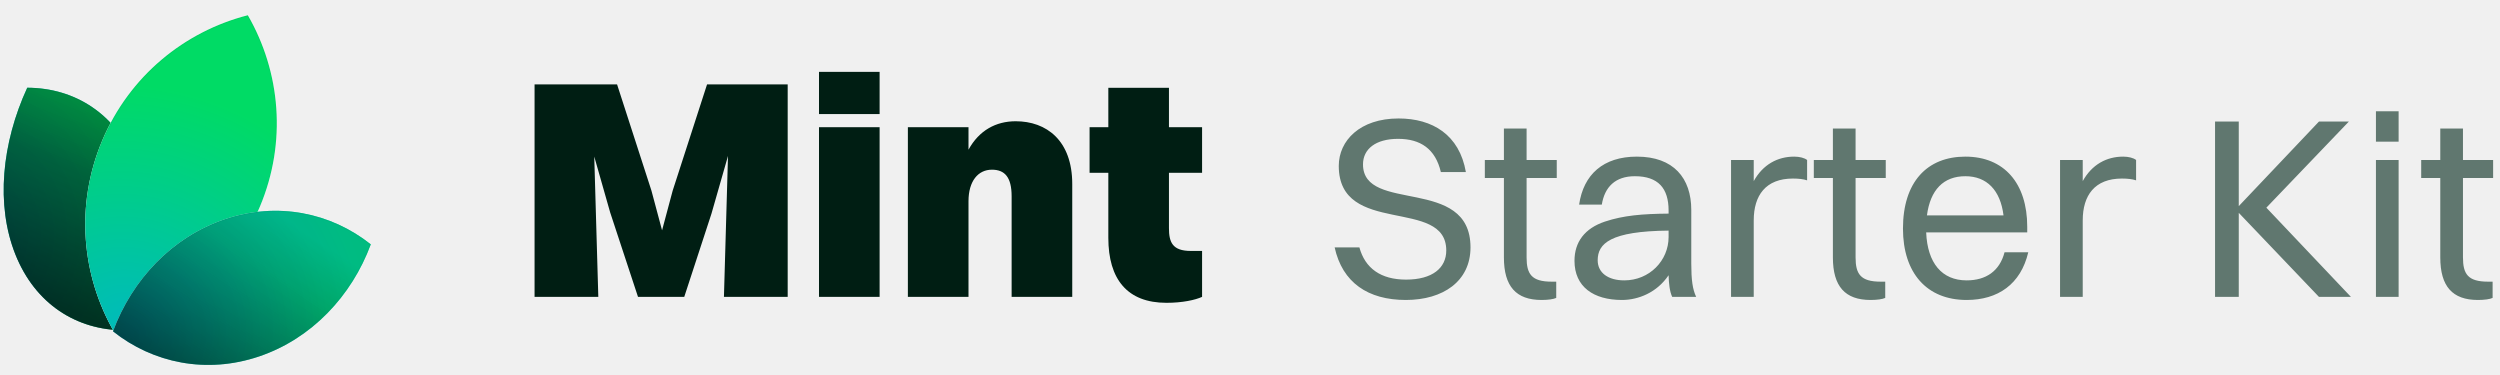
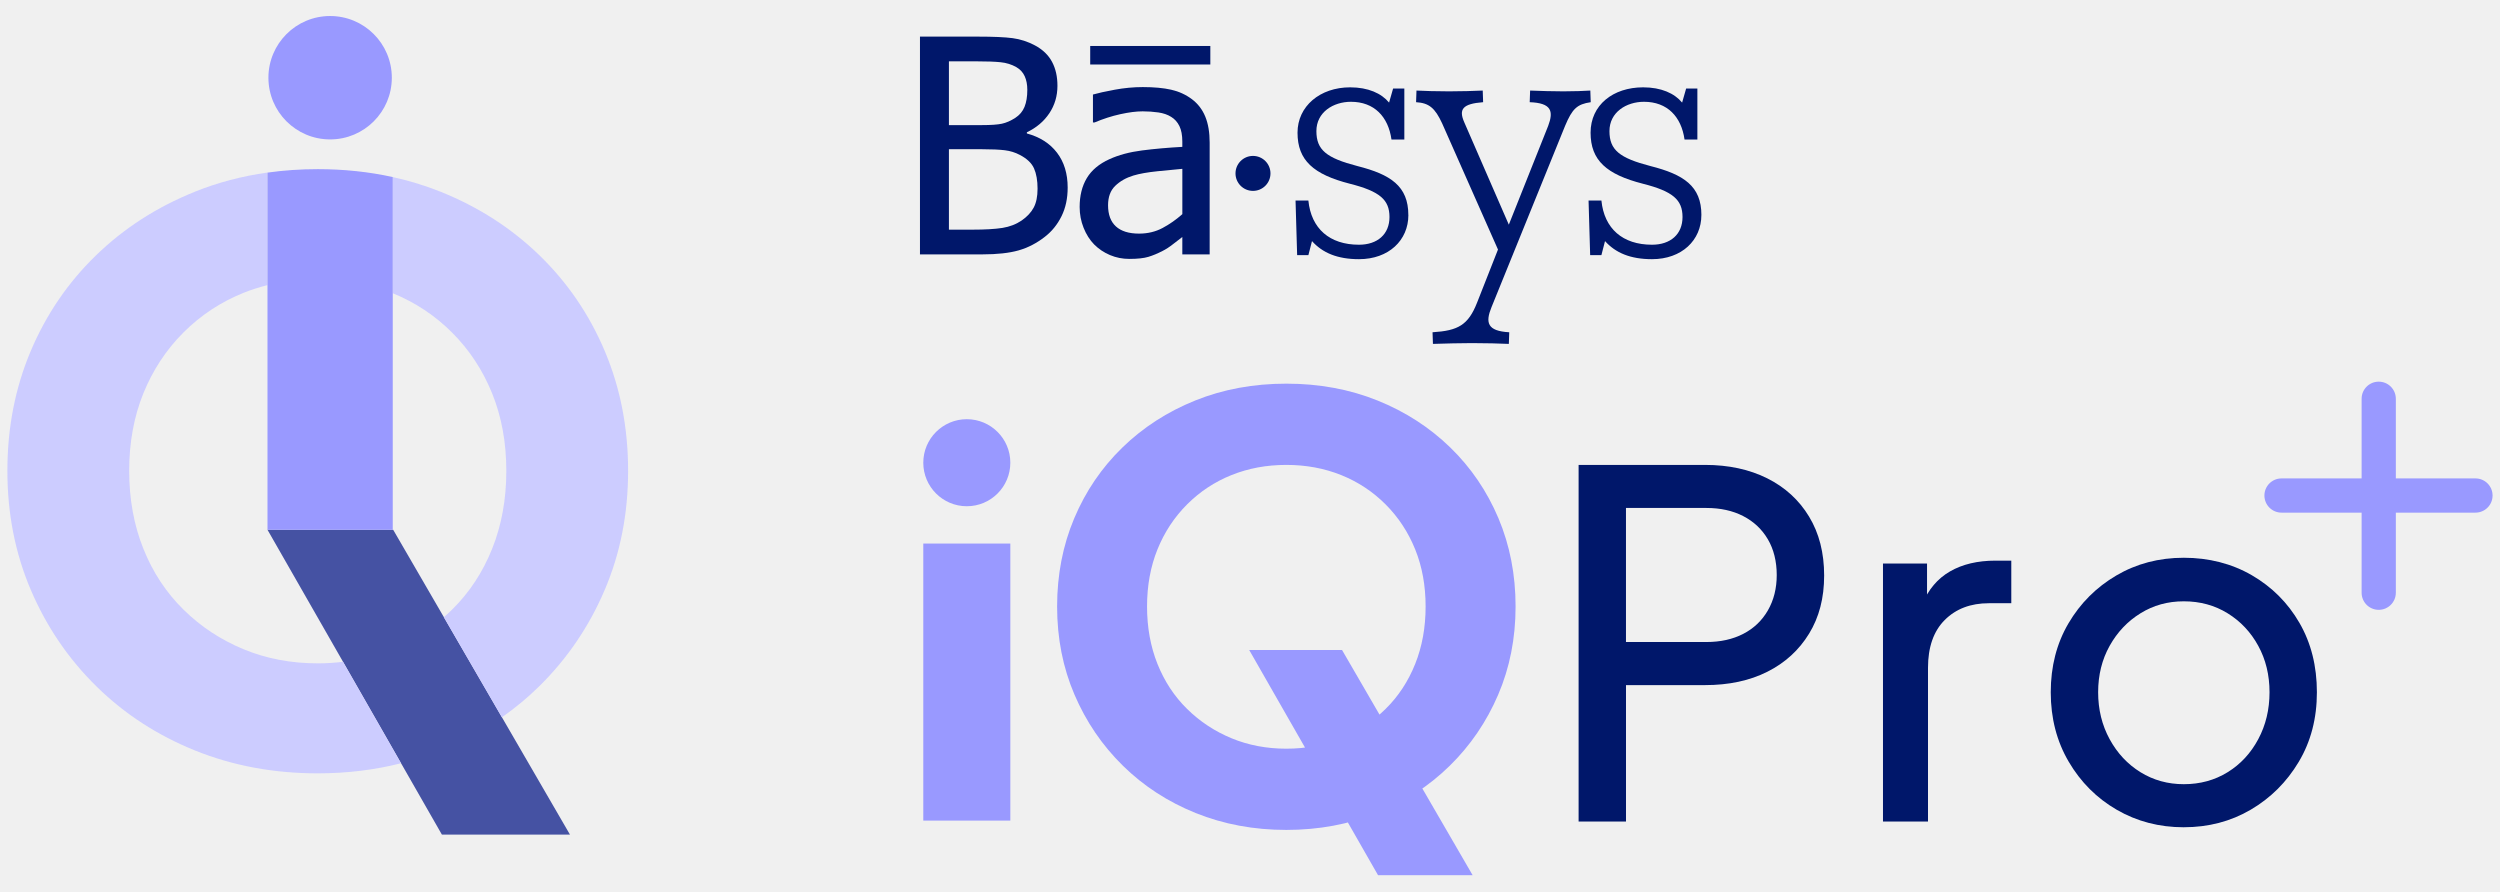
- <svg xmlns="http://www.w3.org/2000/svg" width="160" height="24" viewBox="0 0 160 24" fill="none">
-   <path d="M7.953 21.139C4.896 21.13 2.255 19.458 0.987 16.29C-0.28 13.121 0.109 9.163 1.744 5.615C4.801 5.624 7.442 7.296 8.71 10.465C9.977 13.633 9.588 17.591 7.953 21.139Z" fill="white" />
-   <path d="M7.953 21.139C4.896 21.13 2.255 19.458 0.987 16.29C-0.28 13.121 0.109 9.163 1.744 5.615C4.801 5.624 7.442 7.296 8.71 10.465C9.977 13.633 9.588 17.591 7.953 21.139Z" fill="url(#paint0_radial_115_86)" />
-   <path d="M7.953 21.139C4.896 21.13 2.255 19.458 0.987 16.29C-0.28 13.121 0.109 9.163 1.744 5.615C4.801 5.624 7.442 7.296 8.71 10.465C9.977 13.633 9.588 17.591 7.953 21.139Z" fill="black" fill-opacity="0.5" style="mix-blend-mode:hard-light" />
-   <path d="M7.953 21.139C4.896 21.13 2.255 19.458 0.987 16.29C-0.28 13.121 0.109 9.163 1.744 5.615C4.801 5.624 7.442 7.296 8.71 10.465C9.977 13.633 9.588 17.591 7.953 21.139Z" fill="url(#paint1_linear_115_86)" fill-opacity="0.5" style="mix-blend-mode:hard-light" />
-   <path d="M7.935 21.111C4.897 21.096 2.274 19.431 1.013 16.279C-0.248 13.124 0.136 9.182 1.762 5.643C4.8 5.659 7.423 7.324 8.684 10.476C9.945 13.63 9.561 17.572 7.935 21.111Z" stroke="url(#paint2_linear_115_86)" stroke-opacity="0.05" stroke-width="0.056" />
-   <path d="M7.31 21.257C11.354 20.221 14.884 17.375 16.628 13.236C18.373 9.097 17.945 4.587 15.86 0.976C11.816 2.012 8.287 4.858 6.542 8.998C4.797 13.137 5.225 17.646 7.31 21.257Z" fill="white" />
-   <path d="M7.31 21.257C11.354 20.221 14.884 17.375 16.628 13.236C18.373 9.097 17.945 4.587 15.86 0.976C11.816 2.012 8.287 4.858 6.542 8.998C4.797 13.137 5.225 17.646 7.31 21.257Z" fill="url(#paint3_radial_115_86)" />
-   <path d="M16.602 13.225C14.864 17.349 11.351 20.187 7.324 21.225C5.253 17.624 4.829 13.132 6.568 9.009C8.306 4.885 11.819 2.047 15.846 1.009C17.918 4.61 18.341 9.101 16.602 13.225Z" stroke="url(#paint4_linear_115_86)" stroke-opacity="0.05" stroke-width="0.056" />
-   <path d="M7.234 21.207C9.789 23.237 13.21 23.951 16.577 22.814C19.944 21.677 22.506 18.945 23.73 15.638C21.175 13.608 17.754 12.894 14.387 14.031C11.02 15.168 8.458 17.901 7.234 21.207Z" fill="white" />
-   <path d="M7.234 21.207C9.789 23.237 13.21 23.951 16.577 22.814C19.944 21.677 22.506 18.945 23.73 15.638C21.175 13.608 17.754 12.894 14.387 14.031C11.02 15.168 8.458 17.901 7.234 21.207Z" fill="url(#paint5_radial_115_86)" />
-   <path d="M7.234 21.207C9.789 23.237 13.21 23.951 16.577 22.814C19.944 21.677 22.506 18.945 23.73 15.638C21.175 13.608 17.754 12.894 14.387 14.031C11.02 15.168 8.458 17.901 7.234 21.207Z" fill="black" fill-opacity="0.2" style="mix-blend-mode:hard-light" />
-   <path d="M7.234 21.207C9.789 23.237 13.21 23.951 16.577 22.814C19.944 21.677 22.506 18.945 23.73 15.638C21.175 13.608 17.754 12.894 14.387 14.031C11.02 15.168 8.458 17.901 7.234 21.207Z" fill="url(#paint6_linear_115_86)" fill-opacity="0.5" style="mix-blend-mode:hard-light" />
-   <path d="M16.568 22.787C13.218 23.918 9.814 23.212 7.267 21.198C8.492 17.907 11.044 15.189 14.396 14.058C17.747 12.927 21.15 13.633 23.697 15.648C22.472 18.938 19.92 21.656 16.568 22.787Z" stroke="url(#paint7_linear_115_86)" stroke-opacity="0.05" stroke-width="0.056" />
-   <path d="M34.212 19V5.4H39.492L41.692 12.2L42.372 14.74L43.052 12.2L45.252 5.4H50.412V19H46.332L46.592 9.98L45.532 13.68L43.792 19H40.832L39.052 13.6L38.032 10.02L38.292 19H34.212ZM52.416 7.3V4.6H56.295V7.3H52.416ZM52.416 19V8.14H56.295V19H52.416ZM58.104 19V8.14H61.984V9.58C62.664 8.34 63.744 7.76 65.004 7.76C66.964 7.76 68.624 8.98 68.624 11.78V19H64.744V12.56C64.744 11.34 64.304 10.86 63.484 10.86C62.604 10.86 61.984 11.58 61.984 12.88V19H58.104ZM70.933 15.22V11.06H69.733V8.14H70.933V5.62H74.813V8.14H76.933V11.06H74.813V14.6C74.813 15.5 75.033 16.06 76.213 16.06H76.933V19C76.493 19.2 75.673 19.38 74.653 19.38C72.153 19.38 70.933 17.88 70.933 15.22Z" fill="#001E13" />
-   <path d="M87.232 10.519C87.232 13.687 94.112 11.229 94.112 15.832C94.112 17.994 92.364 19.198 89.971 19.198C87.562 19.198 85.912 18.093 85.417 15.832H87.001C87.364 17.169 88.371 17.895 89.987 17.895C91.671 17.895 92.561 17.152 92.561 16.03C92.561 12.598 85.681 15.155 85.681 10.618C85.681 9.001 87.034 7.582 89.509 7.582C91.671 7.582 93.403 8.621 93.816 11.014H92.215C91.868 9.529 90.912 8.886 89.476 8.886C88.057 8.886 87.232 9.529 87.232 10.519ZM96.25 16.476V11.393H95.029V10.239H96.25V8.226H97.702V10.239H99.632V11.393H97.702V16.476C97.702 17.532 98.015 18.026 99.302 18.026H99.599V19.066C99.434 19.148 99.071 19.198 98.659 19.198C97.025 19.198 96.25 18.323 96.25 16.476ZM102.516 13.093H101.064C101.345 11.162 102.615 10.024 104.76 10.024C107.103 10.024 108.242 11.393 108.242 13.44V16.888C108.242 17.895 108.324 18.521 108.555 19H107.021C106.856 18.654 106.806 18.142 106.79 17.614C106.047 18.72 104.859 19.198 103.803 19.198C101.988 19.198 100.767 18.357 100.767 16.69C100.767 15.486 101.427 14.611 102.714 14.182C103.902 13.786 105.107 13.687 106.79 13.671V13.473C106.79 12.053 106.13 11.278 104.628 11.278C103.374 11.278 102.698 11.971 102.516 13.093ZM102.252 16.657C102.252 17.465 102.929 17.944 103.952 17.944C105.569 17.944 106.79 16.674 106.79 15.172V14.759C103.061 14.793 102.252 15.585 102.252 16.657ZM110.787 19V10.239H112.239V11.591C112.833 10.519 113.774 10.024 114.83 10.024C115.176 10.024 115.49 10.107 115.655 10.239V11.542C115.407 11.46 115.094 11.427 114.747 11.427C112.998 11.427 112.239 12.515 112.239 14.1V19H110.787ZM117.305 16.476V11.393H116.084V10.239H117.305V8.226H118.757V10.239H120.688V11.393H118.757V16.476C118.757 17.532 119.071 18.026 120.358 18.026H120.655V19.066C120.49 19.148 120.127 19.198 119.714 19.198C118.081 19.198 117.305 18.323 117.305 16.476ZM129.809 16.145C129.33 18.192 127.862 19.198 125.865 19.198C123.324 19.198 121.79 17.482 121.79 14.627C121.79 11.658 123.324 10.024 125.783 10.024C128.258 10.024 129.743 11.723 129.743 14.512V14.875H123.275C123.357 16.838 124.281 17.944 125.865 17.944C127.103 17.944 127.977 17.35 128.291 16.145H129.809ZM125.783 11.278C124.38 11.278 123.539 12.152 123.324 13.786H128.225C128.027 12.169 127.152 11.278 125.783 11.278ZM131.843 19V10.239H133.295V11.591C133.889 10.519 134.829 10.024 135.885 10.024C136.232 10.024 136.545 10.107 136.71 10.239V11.542C136.463 11.46 136.149 11.427 135.803 11.427C134.054 11.427 133.295 12.515 133.295 14.1V19H131.843ZM141.763 19V7.78H143.281V13.192L148.413 7.78H150.327L145.047 13.291L150.459 19H148.413L143.281 13.621V19H141.763ZM152.06 9.067V7.12H153.512V9.067H152.06ZM152.06 19V10.239H153.512V19H152.06ZM156.178 16.476V11.393H154.957V10.239H156.178V8.226H157.63V10.239H159.56V11.393H157.63V16.476C157.63 17.532 157.943 18.026 159.23 18.026H159.527V19.066C159.362 19.148 158.999 19.198 158.587 19.198C156.953 19.198 156.178 18.323 156.178 16.476Z" fill="#002719" fill-opacity="0.6" />
+ <svg xmlns="http://www.w3.org/2000/svg" id="Layer_1" viewBox="0 0 1187.98 423.49">
  <defs>
-     <radialGradient id="paint0_radial_115_86" cx="0" cy="0" r="1" gradientUnits="userSpaceOnUse" gradientTransform="translate(-3.00503 15.023) rotate(-10.029) scale(17.9572 17.784)">
-       <stop stop-color="#00B0BB" />
-       <stop offset="1" stop-color="#00DB65" />
-     </radialGradient>
-     <linearGradient id="paint1_linear_115_86" x1="7.39" y1="4.813" x2="1.63" y2="18.689" gradientUnits="userSpaceOnUse">
-       <stop stop-color="#18E299" />
-       <stop offset="1" />
-     </linearGradient>
-     <linearGradient id="paint2_linear_115_86" x1="7.948" y1="8.016" x2="1.761" y2="18.746" gradientUnits="userSpaceOnUse">
-       <stop />
-       <stop offset="1" stop-opacity="0" />
-     </linearGradient>
-     <radialGradient id="paint3_radial_115_86" cx="0" cy="0" r="1" gradientUnits="userSpaceOnUse" gradientTransform="translate(8.11404 20.8822) rotate(-75.7542) scale(21.6246 23.7772)">
-       <stop stop-color="#00BBBB" />
-       <stop offset="0.713" stop-color="#00DB65" />
-     </radialGradient>
-     <linearGradient id="paint4_linear_115_86" x1="7.602" y1="5.871" x2="15.556" y2="16.372" gradientUnits="userSpaceOnUse">
-       <stop />
-       <stop offset="1" stop-opacity="0" />
-     </linearGradient>
-     <radialGradient id="paint5_radial_115_86" cx="0" cy="0" r="1" gradientUnits="userSpaceOnUse" gradientTransform="translate(7.84537 21.5181) rotate(-20.3525) scale(18.5603 17.32)">
-       <stop stop-color="#00B0BB" />
-       <stop offset="1" stop-color="#00DB65" />
-     </radialGradient>
-     <linearGradient id="paint6_linear_115_86" x1="16.808" y1="13.007" x2="10.041" y2="22.994" gradientUnits="userSpaceOnUse">
-       <stop stop-color="#00B1BC" />
-       <stop offset="1" />
-     </linearGradient>
-     <linearGradient id="paint7_linear_115_86" x1="16.808" y1="13.007" x2="14.169" y2="23.841" gradientUnits="userSpaceOnUse">
-       <stop />
-       <stop offset="1" stop-opacity="0" />
-     </linearGradient>
+     <style>
+       .cls-1 {
+         fill: #00176a;
+       }
+ 
+       .cls-2 {
+         fill: #ccf;
+       }
+ 
+       .cls-3 {
+         fill: #99f;
+       }
+ 
+       .cls-4 {
+         fill: #4552a3;
+       }
+     </style>
  </defs>
+   <g>
+     <polygon class="cls-4" points="238.5 340.83 210.92 293.27 186.84 251.75 127.11 251.75 163.01 314.49 190.59 362.7 209.99 396.61 270.85 396.61 238.5 340.83" />
+     <rect class="cls-3" x="127.55" y="7.61" width="58.64" height="58.64" rx="29.32" ry="29.32" />
+     <path class="cls-2" d="M287.46,167c-7.34-17.42-17.68-32.6-30.99-45.55-13.32-12.94-28.94-23.02-46.86-30.24-7.39-2.97-15.05-5.33-22.99-7.07v55.2c10.68,4.35,20.09,10.58,28.22,18.71,8.21,8.21,14.56,17.86,19.04,28.94,4.48,11.08,6.72,23.34,6.72,36.78s-2.24,25.76-6.72,36.96c-4.48,11.2-10.83,20.85-19.04,28.94-1.27,1.26-2.59,2.45-3.93,3.62l27.58,47.57c6.25-4.38,12.13-9.23,17.6-14.6,13.31-13.07,23.71-28.31,31.18-45.74,7.47-17.42,11.2-36.34,11.2-56.75s-3.67-39.33-11.01-56.75Z" />
+     <path class="cls-2" d="M92.38,91.2c-17.92,7.22-33.54,17.3-46.86,30.24-13.32,12.94-23.65,28.13-30.99,45.55-7.34,17.42-11.02,36.34-11.02,56.75s3.74,39.33,11.2,56.75c7.47,17.43,17.86,32.67,31.18,45.74,13.31,13.07,28.94,23.21,46.86,30.43,17.92,7.22,37.34,10.83,58.24,10.83,13.86,0,27.04-1.62,39.59-4.79l-27.58-48.21c-3.91.47-7.9.73-12.01.73-12.69,0-24.45-2.24-35.28-6.72-10.83-4.48-20.35-10.76-28.56-18.86-8.22-8.09-14.56-17.73-19.04-28.94-4.48-11.2-6.72-23.52-6.72-36.96s2.24-25.7,6.72-36.78c4.48-11.07,10.83-20.72,19.04-28.94,8.21-8.21,17.73-14.5,28.56-18.86,3.68-1.48,7.49-2.69,11.39-3.67v-53.5c-12.18,1.71-23.75,4.77-34.72,9.19Z" />
+     <path class="cls-3" d="M151,80.38c-8.21,0-16.17.55-23.89,1.64v169.73h59.52V84.13c-11.32-2.49-23.2-3.75-35.63-3.75Z" />
+   </g>
+   <g>
+     <g>
+       <path class="cls-1" d="M595.41,74.09c-4.59,0-8.31,3.72-8.31,8.31s3.72,8.31,8.31,8.31,8.31-3.72,8.31-8.31-3.72-8.31-8.31-8.31Z" />
+       <path class="cls-1" d="M669.25,102.17c0,12.02-9.35,20.99-23.47,20.99-10.3,0-17.37-3.05-22.33-8.59l-1.72,6.68h-5.34s-.76-25.95-.76-25.95h6.1c1.34,13.36,10.11,20.99,24.04,20.99,8.77,0,14.5-4.96,14.5-13.16s-4.58-12.21-18.89-15.84c-17.17-4.39-24.81-11.07-24.81-24.23,0-12.59,10.69-21.56,25-21.56,8.59,0,14.88,2.86,18.51,7.25l1.91-6.68h5.34s0,24.23,0,24.23h-6.11c-1.53-10.87-8.2-17.93-19.27-17.93-8.4,0-16.41,4.96-16.41,13.93s4.77,12.78,19.46,16.6c15.83,4.01,24.23,9.54,24.23,23.28Z" />
+       <path class="cls-1" d="M755.92,48.56c-6.49.96-8.77,3.05-12.21,11.26l-34.92,86.05c-3.05,7.44-2.1,11.45,8.39,12.02l-.19,5.53c-4.2-.19-11.07-.38-17.56-.38-5.34,0-12.4.19-18.51.38l-.19-5.53c12.21-.76,16.98-3.44,21.18-14.12l9.92-25.19-26.52-59.91c-3.43-7.44-6.29-9.73-12.4-10.11l.19-5.53c3.43.19,9.73.38,15.45.38,5.72,0,12.02-.19,16.03-.38l.19,5.53c-9.92.76-11.64,3.44-8.97,9.54l21.18,48.66,18.7-46.94c2.67-7.06,1.53-10.88-8.78-11.26l.2-5.53c4.77.19,10.87.38,15.83.38s9.92-.19,12.78-.38l.19,5.53Z" />
+       <path class="cls-1" d="M808.48,102.17c0,12.02-9.35,20.99-23.47,20.99-10.3,0-17.36-3.05-22.32-8.59l-1.72,6.68h-5.34s-.76-25.95-.76-25.95h6.11c1.33,13.36,10.11,20.99,24.04,20.99,8.78,0,14.5-4.96,14.5-13.16s-4.58-12.21-18.89-15.84c-17.17-4.39-24.8-11.07-24.8-24.23s10.68-21.56,24.99-21.56c8.59,0,14.88,2.86,18.51,7.25l1.91-6.68h5.34v24.23h-6.1c-1.53-10.87-8.2-17.93-19.27-17.93-8.39,0-16.41,4.96-16.41,13.93s4.77,12.78,19.46,16.6c15.84,4.01,24.23,9.54,24.23,23.28Z" />
+       <path class="cls-1" d="M507.35,89.12c0,5.14-.97,9.68-2.92,13.62-1.95,3.94-4.57,7.18-7.85,9.73-3.89,3.06-8.06,5.22-12.51,6.5-4.45,1.27-10.19,1.91-17.24,1.91h-29.67s0-103.48,0-103.48h27.45c7.37,0,12.89.24,16.58.73,3.68.49,7.21,1.64,10.6,3.44,3.71,1.99,6.42,4.6,8.13,7.82,1.72,3.22,2.57,7.01,2.57,11.37,0,4.86-1.29,9.22-3.86,13.07-2.57,3.84-6.13,6.86-10.67,9.03v.56c6.16,1.67,10.93,4.71,14.32,9.14,3.38,4.42,5.07,9.95,5.07,16.58ZM488.17,42.7c0-2.5-.41-4.67-1.25-6.5-.83-1.83-2.18-3.28-4.03-4.34-2.22-1.25-4.7-2.02-7.43-2.29-2.73-.28-6.51-.42-11.33-.42h-13.21v30.3h15.64c4.31,0,7.48-.22,9.52-.66,2.03-.44,4.15-1.35,6.32-2.74,2.08-1.34,3.57-3.11,4.45-5.28s1.32-4.86,1.32-8.06ZM493.04,89.68c0-3.89-.56-7.1-1.67-9.63-1.11-2.53-3.36-4.67-6.74-6.43-2.18-1.16-4.55-1.9-7.12-2.22-2.57-.32-6.22-.49-10.95-.49h-15.64v38.22h11.19c6.02,0,10.77-.28,14.25-.83,3.47-.56,6.53-1.74,9.17-3.55,2.59-1.81,4.49-3.86,5.7-6.15,1.21-2.29,1.81-5.27,1.81-8.93Z" />
+       <path class="cls-1" d="M561.84,112.61c-1.07.79-2.49,1.89-4.28,3.3-1.78,1.41-3.51,2.54-5.18,3.37-2.32,1.2-4.55,2.13-6.71,2.78-2.15.65-5.18.97-9.07.97-3.2,0-6.23-.6-9.11-1.81-2.87-1.2-5.4-2.9-7.57-5.07-2.08-2.13-3.75-4.76-5-7.89-1.25-3.13-1.88-6.43-1.88-9.9,0-5.37,1.14-9.95,3.41-13.73,2.27-3.78,5.86-6.78,10.77-9,4.36-1.99,9.5-3.37,15.43-4.14,5.93-.76,12.32-1.33,19.18-1.7v-2.5c0-3.06-.47-5.53-1.39-7.4-.93-1.88-2.22-3.32-3.89-4.34-1.67-1.06-3.71-1.77-6.12-2.12-2.41-.35-4.89-.52-7.44-.52-3.01,0-6.56.45-10.63,1.35-4.08.9-8.16,2.22-12.23,3.93h-.77v-13.27c2.41-.69,5.86-1.46,10.35-2.29,4.5-.83,8.94-1.25,13.34-1.25,5.33,0,9.82.42,13.49,1.25,3.66.83,6.95,2.34,9.87,4.52,2.83,2.13,4.94,4.89,6.33,8.27,1.39,3.38,2.08,7.51,2.08,12.37v53.1h-12.99v-8.27ZM561.84,101.77v-21.54c-3.11.28-7.03.66-11.78,1.14-4.75.49-8.58,1.17-11.5,2.05-3.47,1.06-6.35,2.7-8.62,4.9-2.27,2.2-3.4,5.27-3.4,9.21,0,4.45,1.25,7.81,3.75,10.08,2.5,2.27,6.16,3.4,10.98,3.4,4.12,0,7.85-.89,11.19-2.68,3.34-1.78,6.46-3.97,9.38-6.57Z" />
+       <rect class="cls-1" x="518.06" y="21.85" width="57.08" height="8.8" />
+     </g>
+     <rect class="cls-3" x="438.74" y="199.2" width="41.36" height="41.36" rx="20.68" ry="20.68" />
+     <rect class="cls-3" x="438.74" y="258.29" width="41.36" height="131.65" />
+     <path class="cls-3" d="M611.26,394.37c-15.44,0-29.78-2.67-43.02-8-13.24-5.33-24.78-12.82-34.61-22.47-9.84-9.65-17.51-20.91-23.03-33.78-5.52-12.87-8.27-26.84-8.27-41.91s2.71-29.05,8.14-41.92c5.42-12.87,13.05-24.08,22.89-33.64,9.83-9.56,21.37-17,34.61-22.34,13.24-5.33,27.67-8,43.29-8s30.06,2.67,43.3,8c13.24,5.33,24.77,12.78,34.61,22.34,9.83,9.56,17.46,20.78,22.89,33.64,5.42,12.87,8.13,26.84,8.13,41.92s-2.76,29.05-8.27,41.91c-5.52,12.87-13.19,24.13-23.03,33.78-9.84,9.65-21.37,17.14-34.61,22.47-13.24,5.33-27.58,8-43.02,8ZM611.26,355.77c9.38,0,18.06-1.65,26.06-4.96,8-3.31,15.03-7.95,21.1-13.93,6.07-5.97,10.75-13.1,14.06-21.37,3.31-8.27,4.96-17.37,4.96-27.3s-1.65-18.98-4.96-27.16c-3.31-8.18-8-15.3-14.06-21.37-6.07-6.07-13.1-10.71-21.1-13.93-8-3.21-16.68-4.83-26.06-4.83s-18.06,1.61-26.06,4.83c-8,3.22-15.03,7.86-21.1,13.93-6.07,6.07-10.76,13.19-14.07,21.37-3.31,8.18-4.96,17.23-4.96,27.16s1.65,19.03,4.96,27.3c3.31,8.27,8,15.4,14.07,21.37,6.07,5.98,13.1,10.62,21.1,13.93,8,3.31,16.68,4.96,26.06,4.96ZM654.83,415.88l-61.22-107h44.12l62.05,107h-44.95Z" />
+     <path class="cls-1" d="M750.14,390.38v-169.46h60.05c11.22,0,21.08,2.13,29.57,6.37,8.49,4.25,15.13,10.31,19.9,18.2,4.78,7.89,7.16,17.21,7.16,27.98s-2.39,19.83-7.16,27.64c-4.78,7.81-11.37,13.84-19.79,18.08-8.42,4.25-18.31,6.37-29.68,6.37h-37.53v64.83h-22.52ZM772.65,305.08h38.21c6.67,0,12.51-1.29,17.51-3.87,5.01-2.58,8.91-6.29,11.71-11.15,2.8-4.85,4.21-10.46,4.21-16.83s-1.4-12.17-4.21-16.95c-2.81-4.78-6.71-8.45-11.71-11.03-5-2.58-10.84-3.87-17.51-3.87h-38.21v63.69Z" />
+     <path class="cls-1" d="M894.78,390.38v-122.61h20.93v22.52l-2.27-3.18c2.88-6.97,7.28-12.17,13.19-15.58,5.91-3.41,13.12-5.12,21.61-5.12h7.51v20.24h-10.69c-8.64,0-15.62,2.66-20.93,7.96-5.31,5.31-7.96,12.89-7.96,22.75v73.02h-21.38Z" />
+     <path class="cls-1" d="M1037.74,393.11c-11.68,0-22.29-2.77-31.85-8.3-9.55-5.53-17.17-13.15-22.86-22.86-5.69-9.7-8.53-20.7-8.53-32.98s2.8-23.2,8.42-32.76c5.61-9.55,13.19-17.13,22.75-22.75,9.55-5.61,20.24-8.42,32.07-8.42s22.75,2.77,32.3,8.3c9.55,5.54,17.1,13.08,22.63,22.63,5.53,9.55,8.3,20.55,8.3,32.98s-2.88,23.47-8.64,33.1c-5.76,9.63-13.39,17.21-22.86,22.75-9.48,5.54-20.06,8.3-31.73,8.3ZM1037.74,372.64c7.73,0,14.67-1.89,20.81-5.69,6.14-3.79,10.99-9.02,14.56-15.7,3.56-6.67,5.35-14.1,5.35-22.29s-1.78-15.54-5.35-22.06c-3.56-6.52-8.42-11.68-14.56-15.47-6.14-3.79-13.08-5.69-20.81-5.69s-14.44,1.9-20.59,5.69c-6.14,3.79-11.03,8.95-14.67,15.47-3.64,6.52-5.46,13.88-5.46,22.06s1.82,15.62,5.46,22.29c3.64,6.67,8.53,11.91,14.67,15.7,6.14,3.79,13,5.69,20.59,5.69Z" />
+     <path class="cls-3" d="M1176.32,227.34h-37.84v-37.85c0-4.49-3.64-8.13-8.13-8.13h0c-4.49,0-8.13,3.64-8.13,8.13v37.85h-38.06c-4.49,0-8.13,3.64-8.13,8.13s3.64,8.13,8.13,8.13h38.06v38.06c0,4.49,3.64,8.13,8.13,8.13h0c4.49,0,8.13-3.64,8.13-8.13v-38.06h37.84c4.49,0,8.13-3.64,8.13-8.13s-3.64-8.13-8.13-8.13Z" />
+   </g>
</svg>
